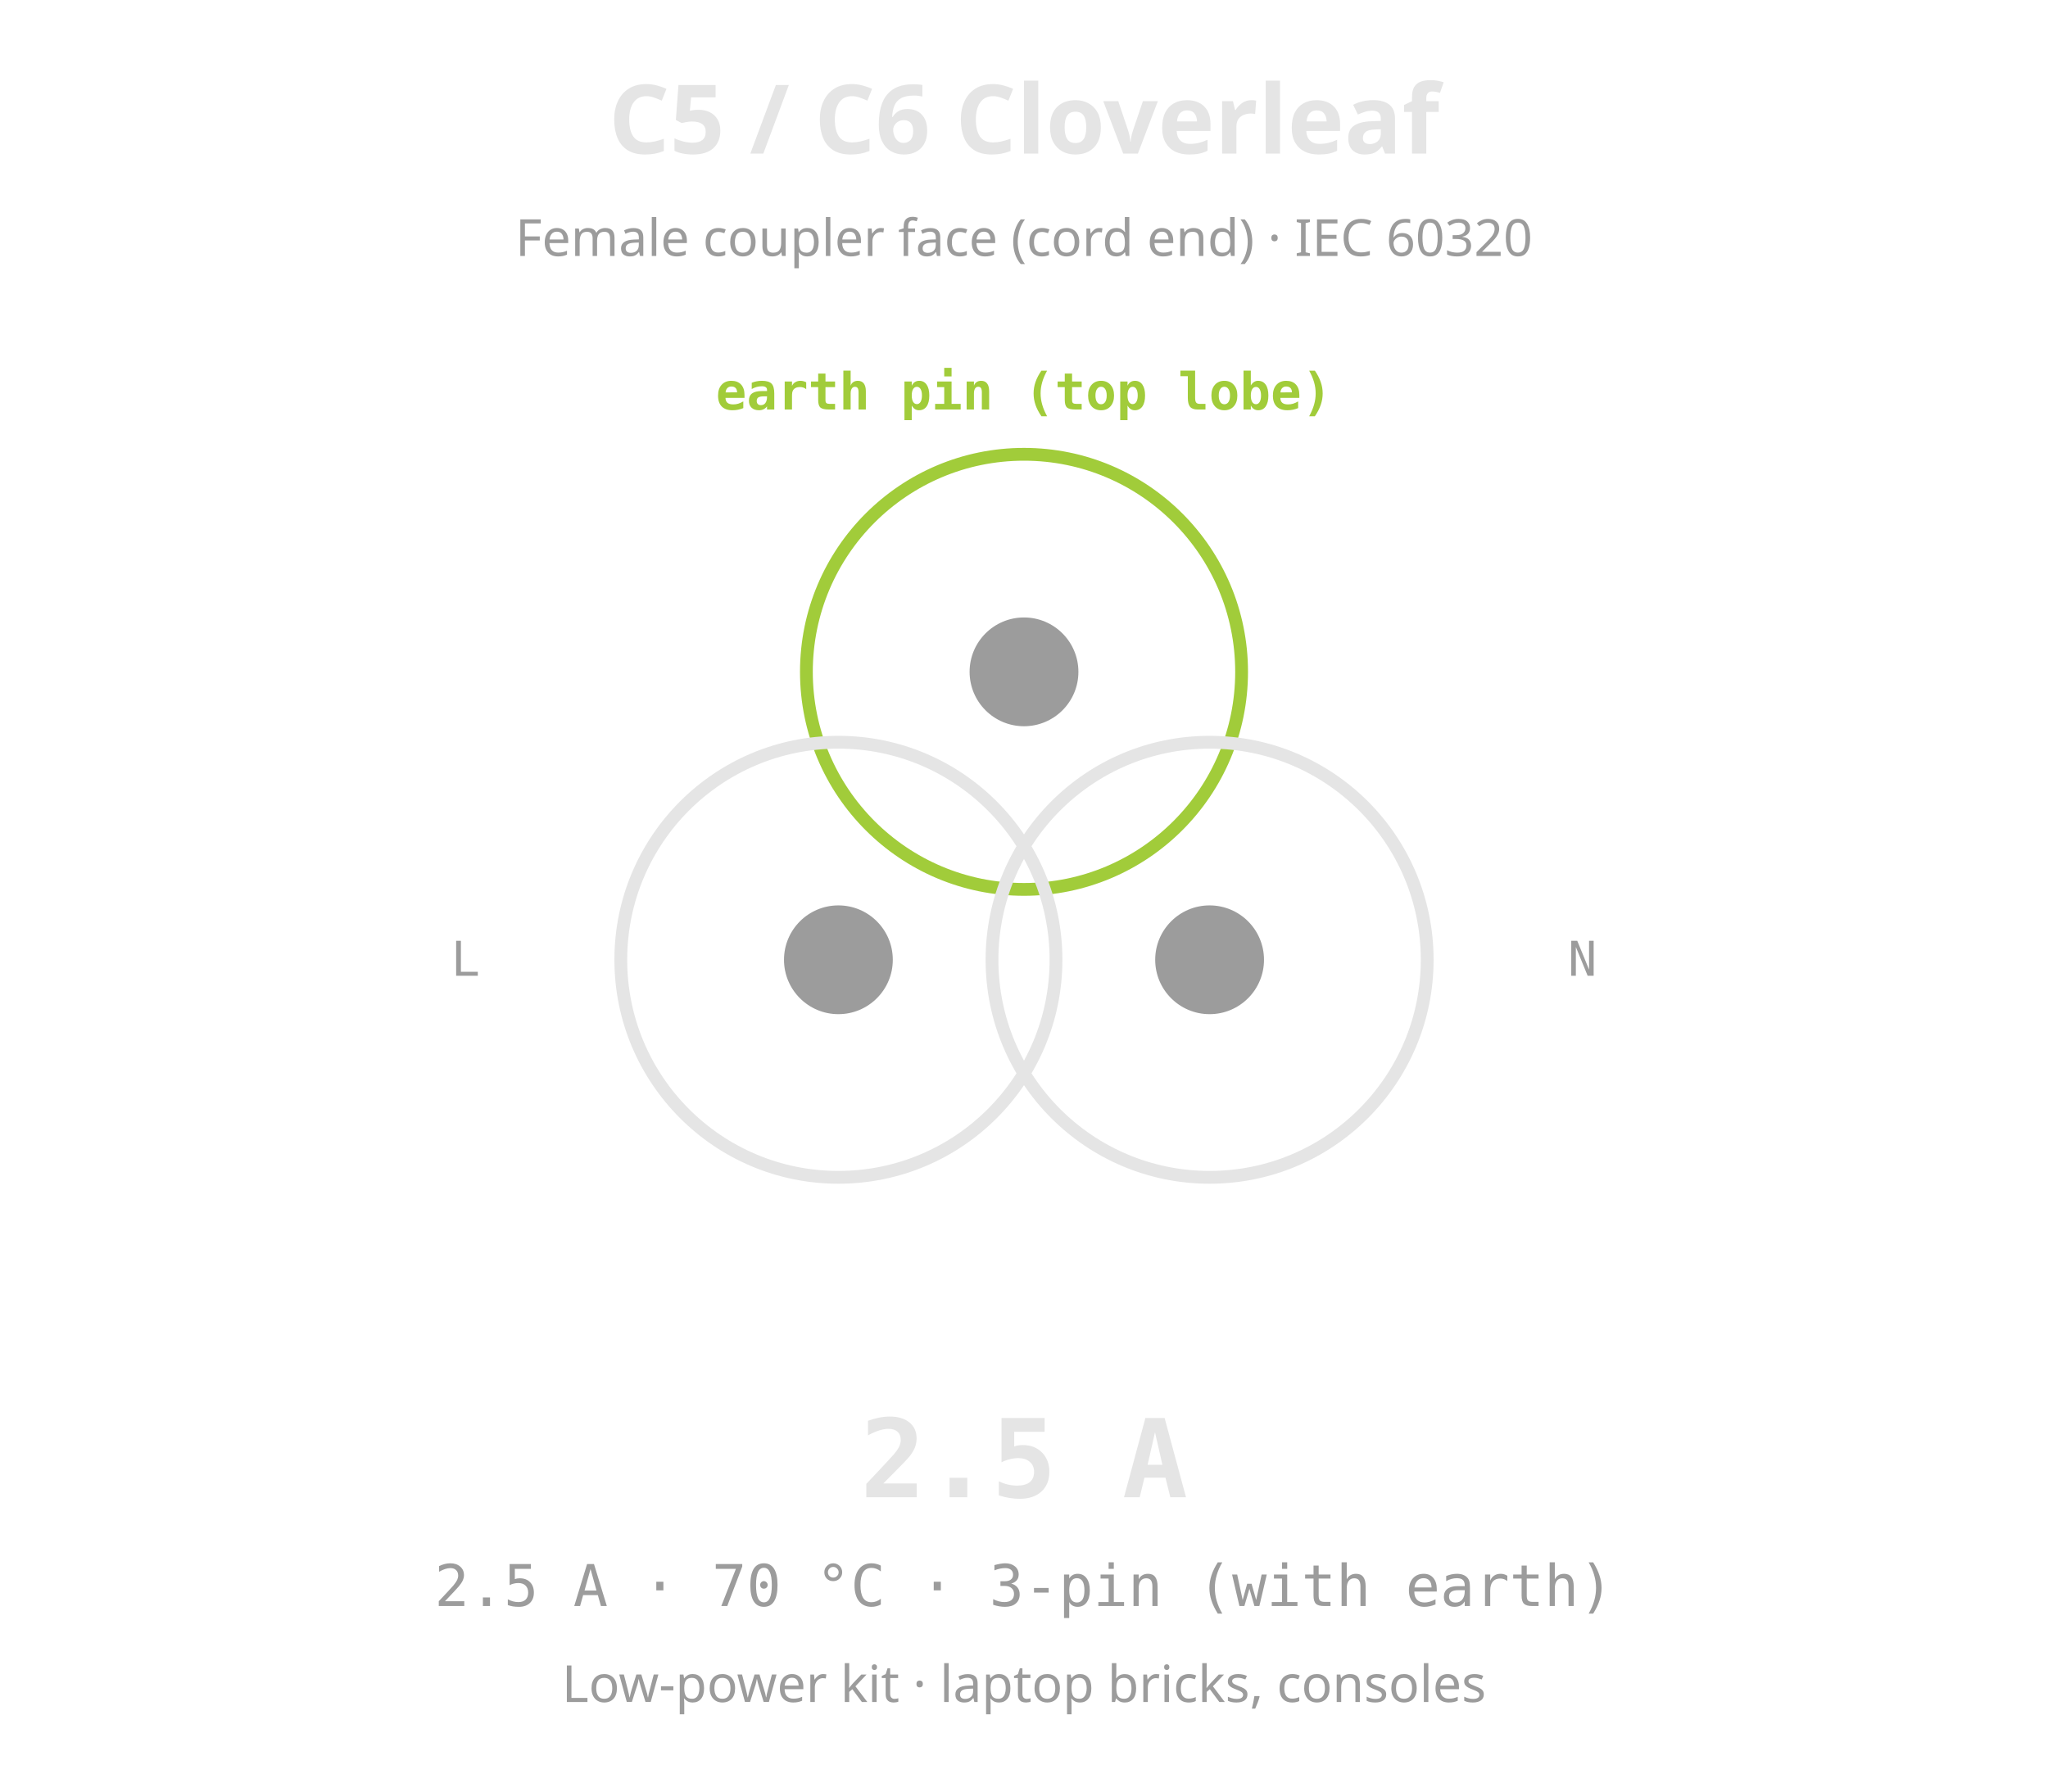
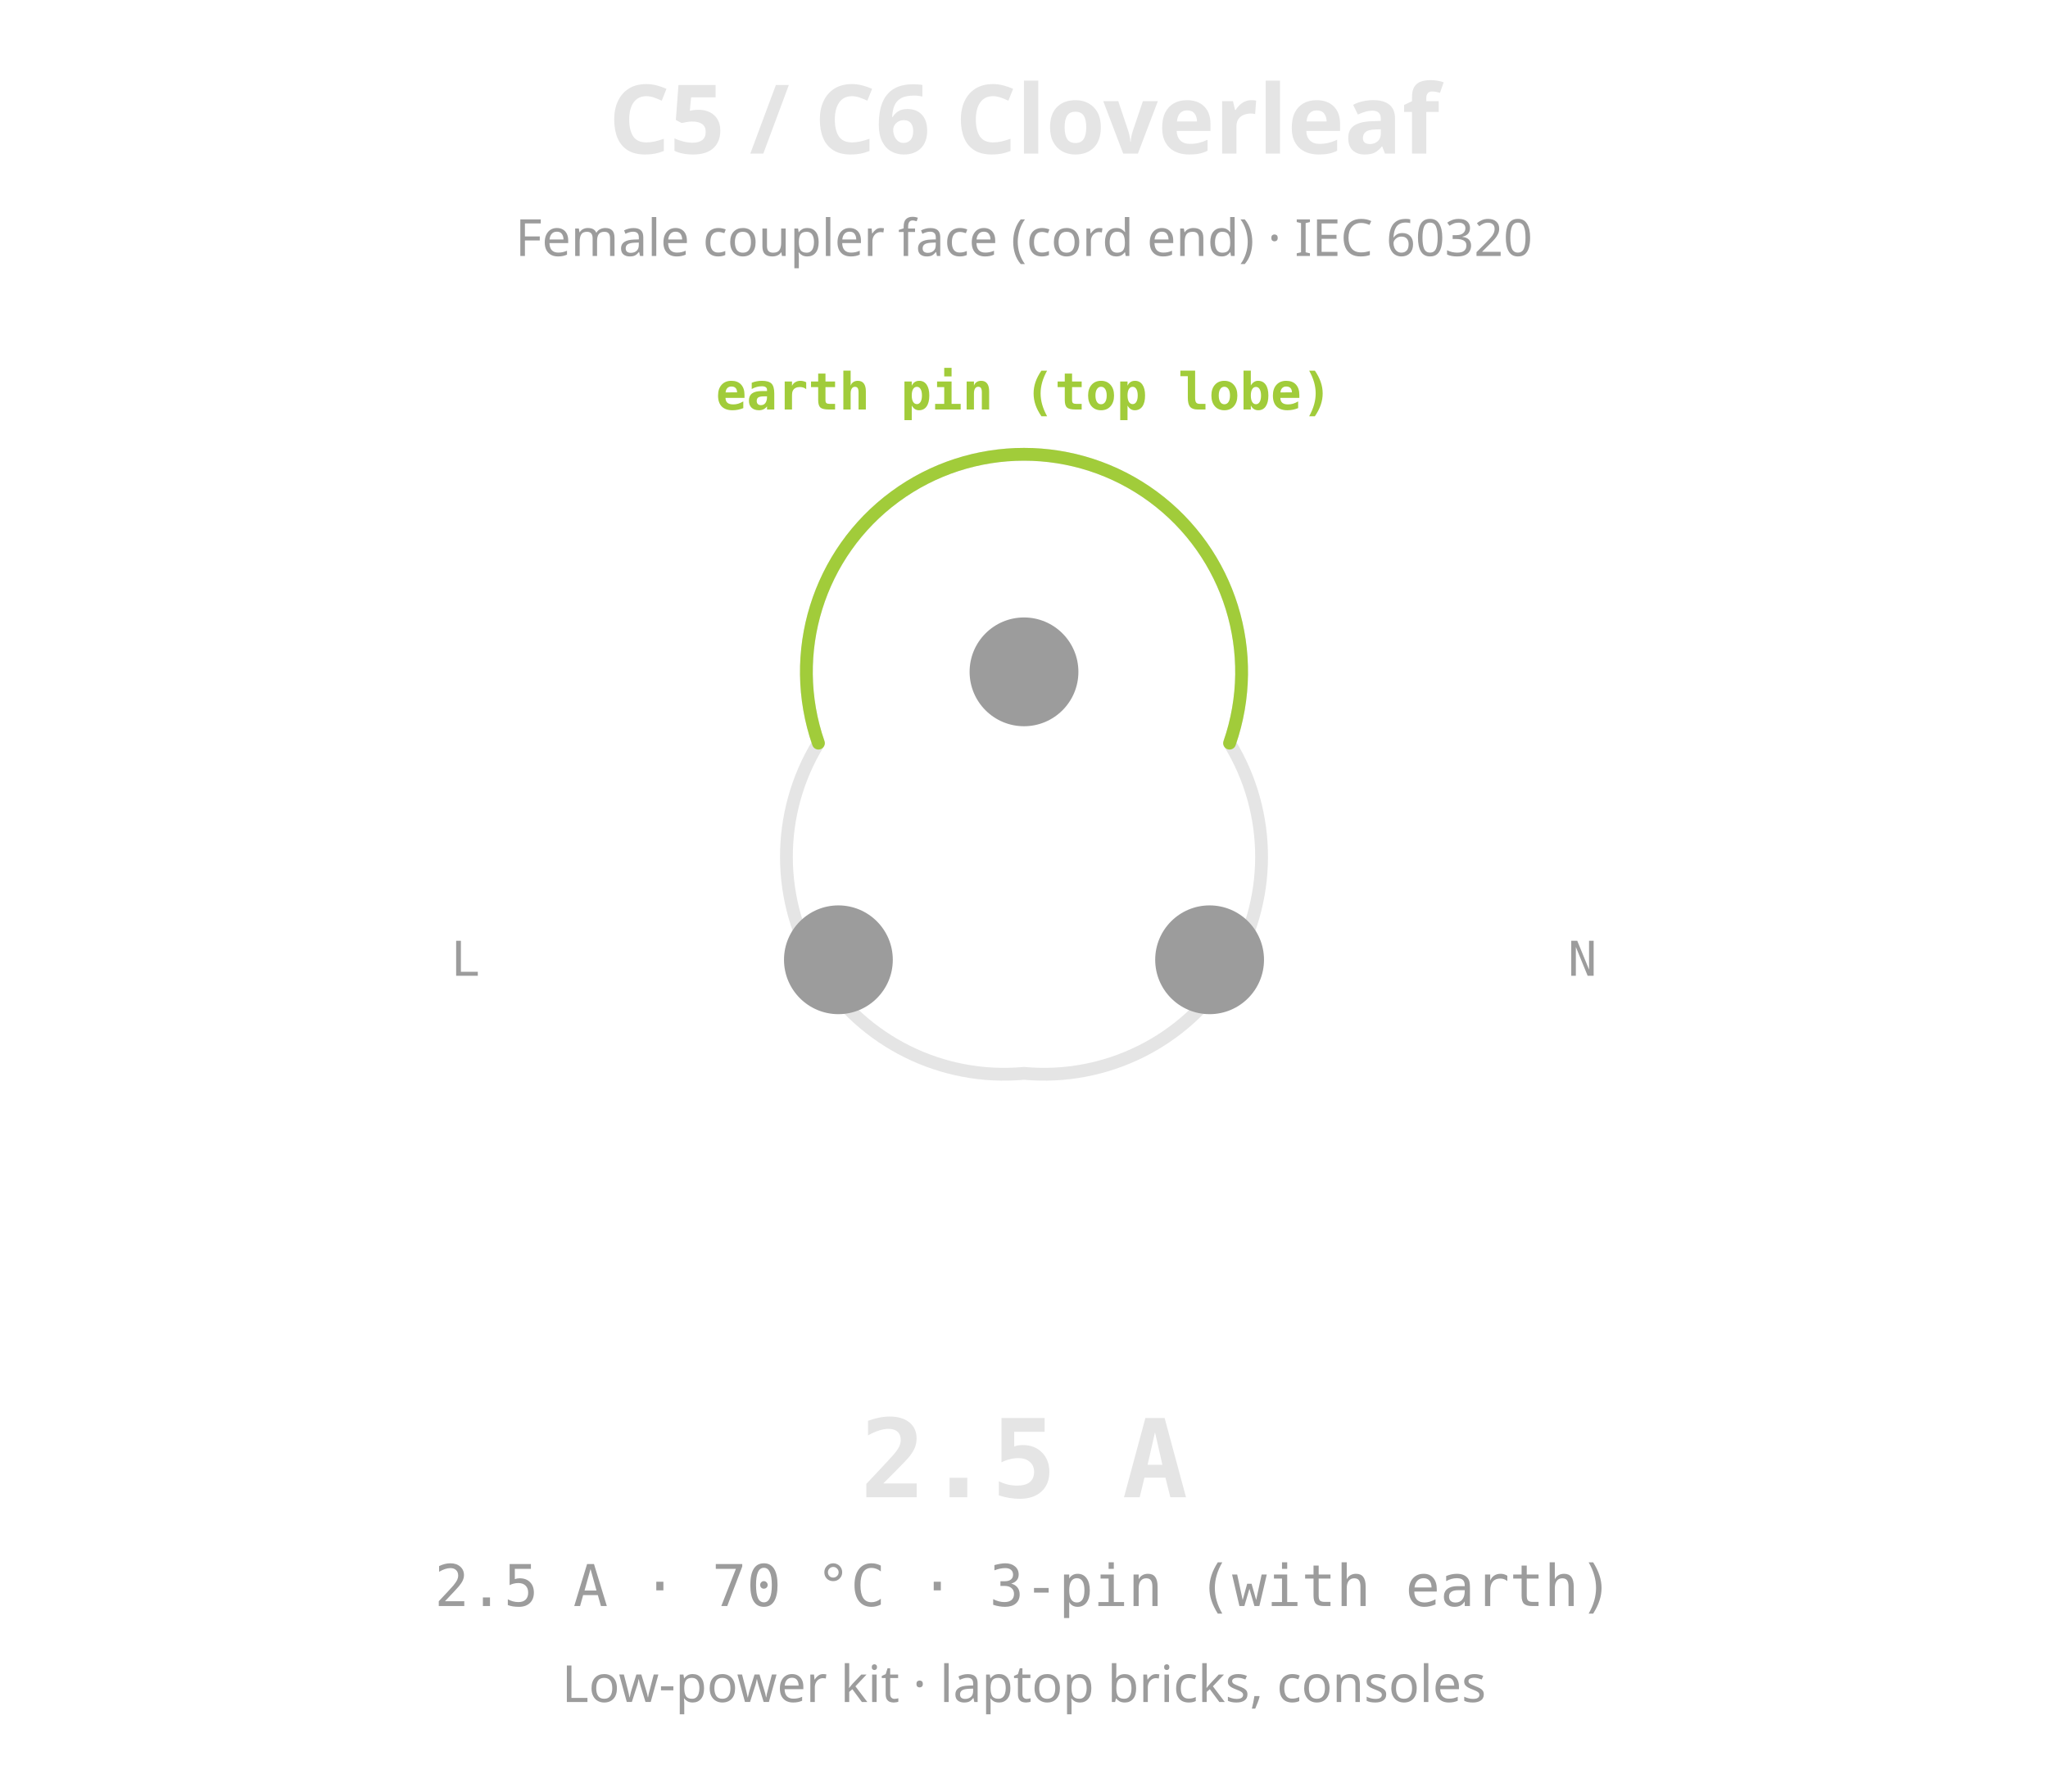
<svg xmlns="http://www.w3.org/2000/svg" viewBox="0 0 640 560" width="640" height="560" font-family="IBM Plex Sans, sans-serif" fill="none">
  <text x="320" y="48" fill="#E5E5E5" font-size="30" font-weight="600" text-anchor="middle">C5 / C6 Cloverleaf</text>
  <text x="320" y="80" fill="#9C9C9C" font-size="16" font-weight="500" text-anchor="middle">Female coupler face (cord end) · IEC 60320</text>
  <g>
-     <circle cx="320" cy="210" r="68" stroke="#A1CC3A" stroke-width="4" />
-     <circle cx="262" cy="300" r="68" stroke="#E5E5E5" stroke-width="4" />
-     <circle cx="378" cy="300" r="68" stroke="#E5E5E5" stroke-width="4" />
+     <path d="M 255.756 232.287              A 68 68 0 1 1 384.244 232.287              A 68 68 0 0 1 320 335.496              A 68 68 0 0 1 255.756 232.287 Z" stroke="#E5E5E5" stroke-width="4" stroke-linejoin="round" />
+     <path d="M 255.756 232.287              A 68 68 0 1 1 384.244 232.287" stroke="#A1CC3A" stroke-width="4" stroke-linecap="round" />
    <circle cx="320" cy="210" r="17" fill="#9C9C9C" />
    <circle cx="262" cy="300" r="17" fill="#9C9C9C" />
    <circle cx="378" cy="300" r="17" fill="#9C9C9C" />
  </g>
  <text x="320" y="128" fill="#A1CC3A" font-size="16" font-weight="600" text-anchor="middle" font-family="DM Mono, monospace">earth pin (top lobe)</text>
  <text x="150" y="305" fill="#9C9C9C" font-size="15" font-weight="500" text-anchor="end" font-family="DM Mono, monospace">L</text>
  <text x="490" y="305" fill="#9C9C9C" font-size="15" font-weight="500" text-anchor="start" font-family="DM Mono, monospace">N</text>
  <text x="320" y="468" fill="#E5E5E5" font-size="34" font-weight="600" text-anchor="middle" font-family="DM Mono, monospace">2.5 A</text>
  <text x="320" y="502" fill="#9C9C9C" font-size="18" font-weight="500" text-anchor="middle" font-family="DM Mono, monospace">2.5 A · 70 °C · 3-pin (with earth)</text>
  <text x="320" y="532" fill="#9C9C9C" font-size="16" font-weight="500" text-anchor="middle">Low-power kit · laptop bricks, consoles</text>
</svg>
